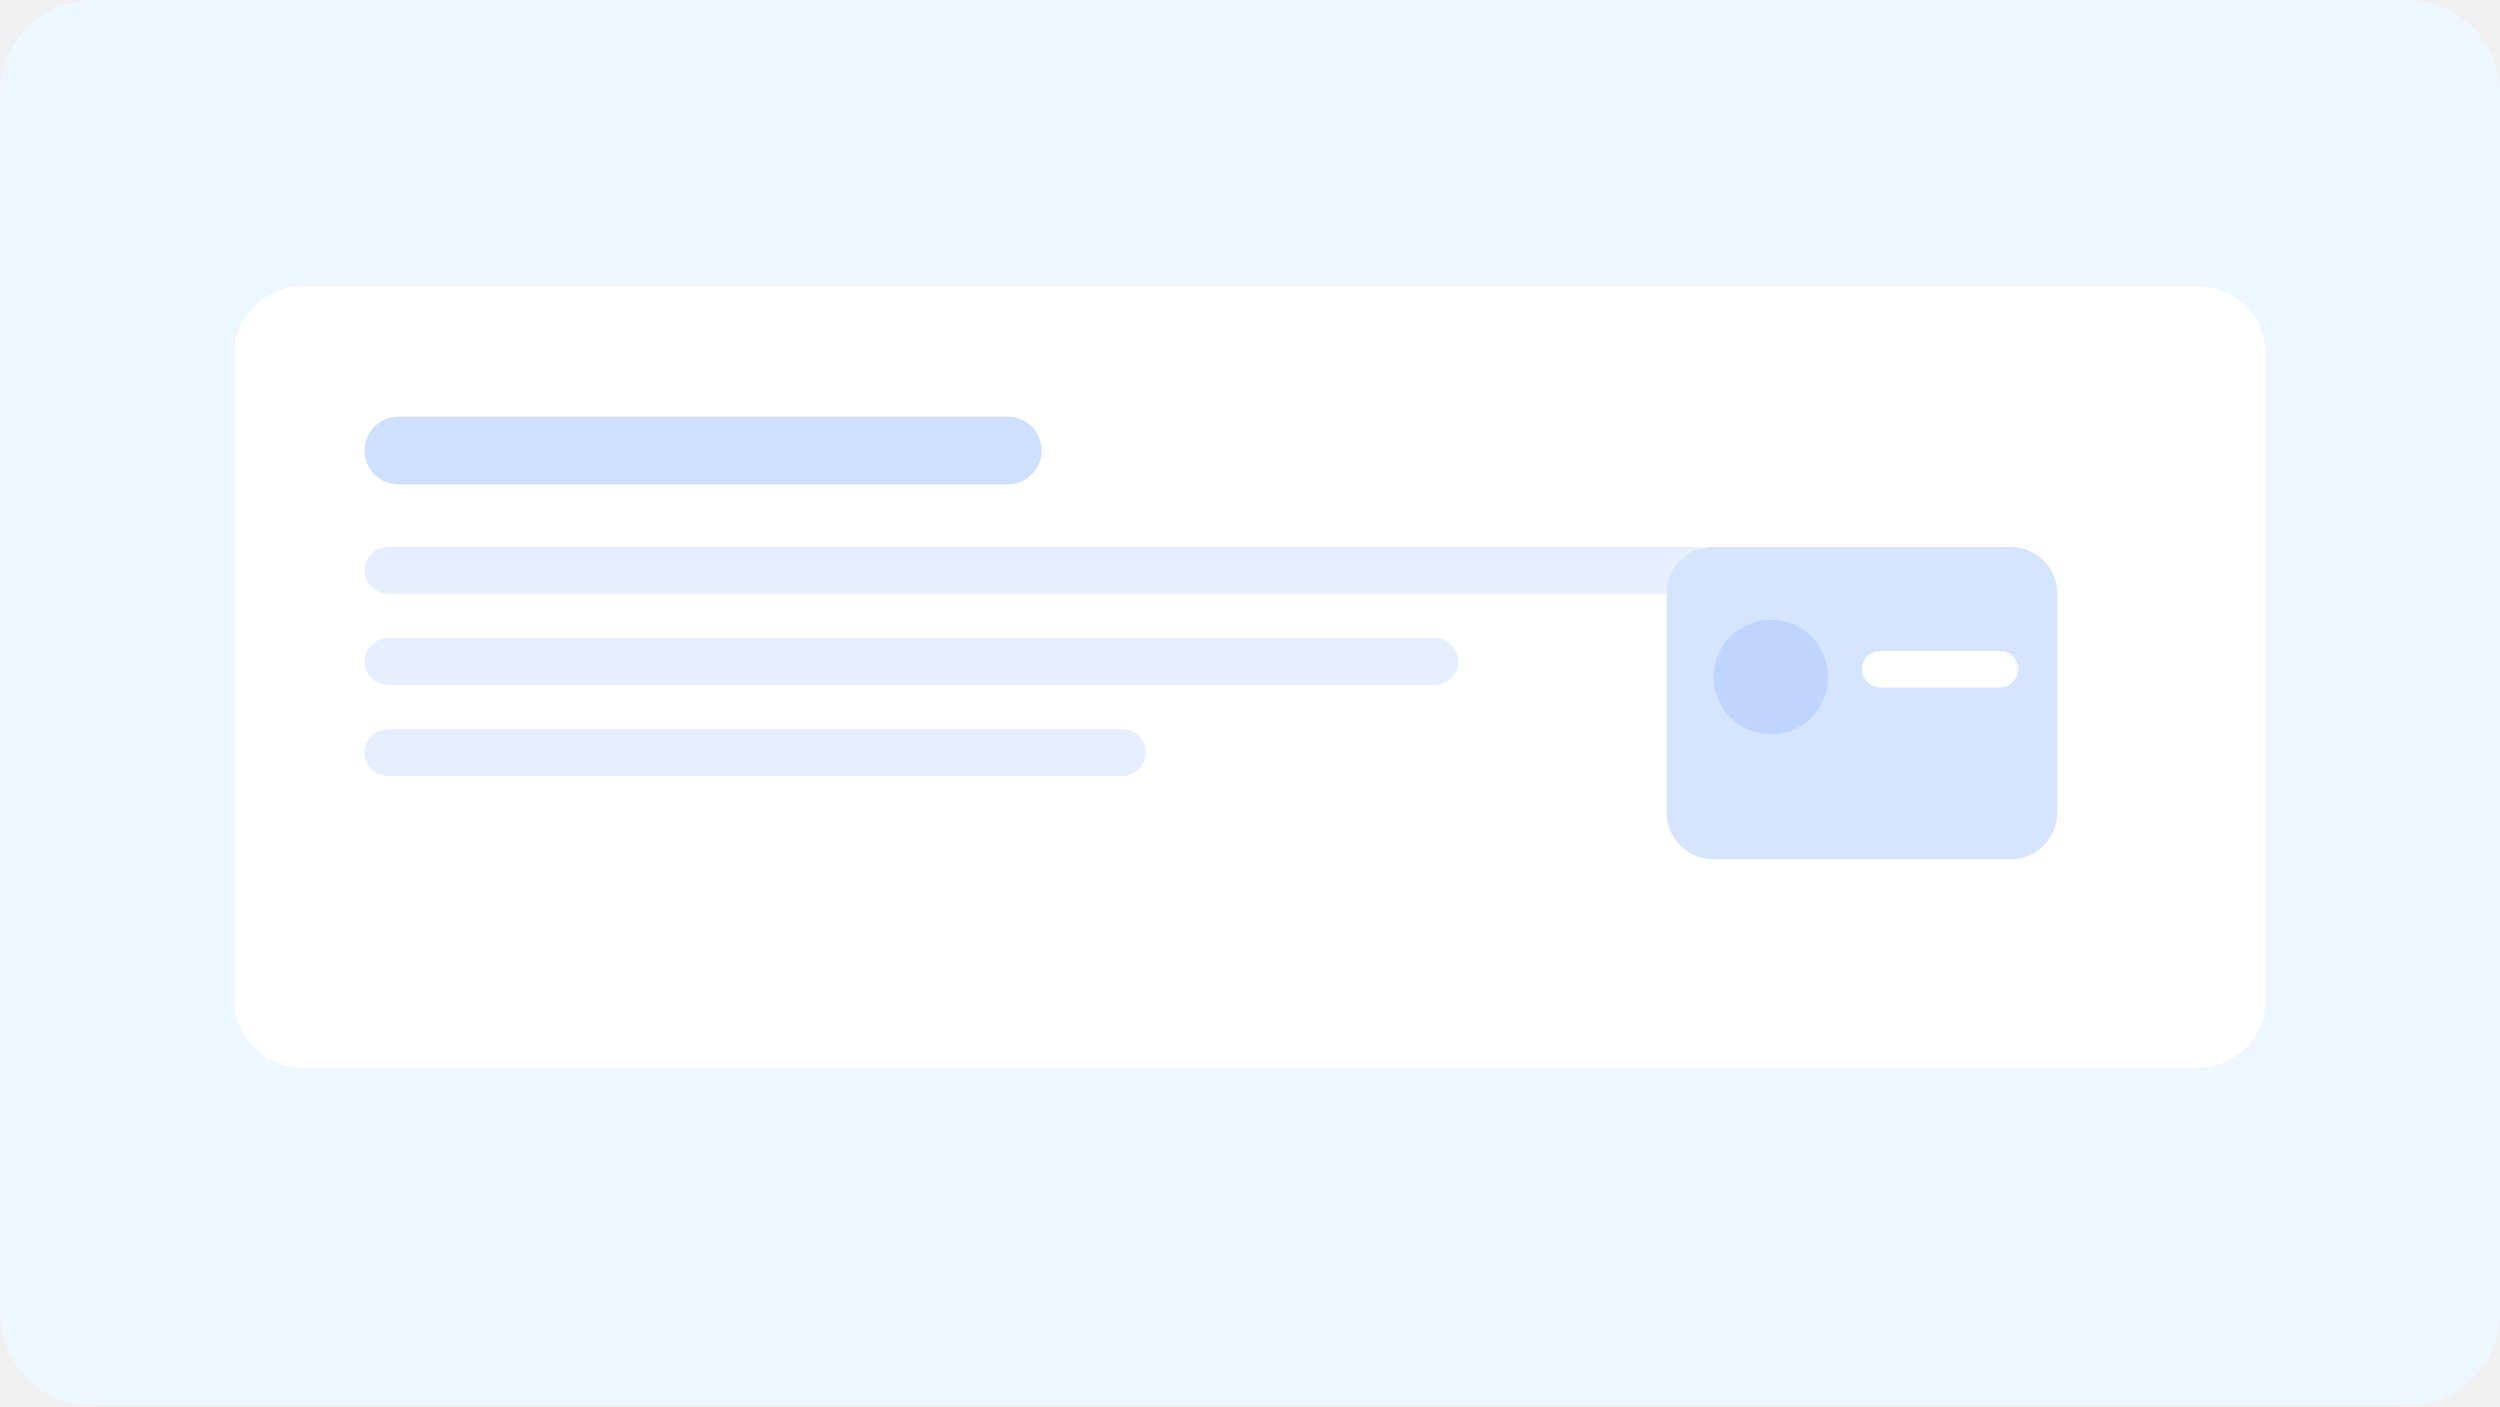
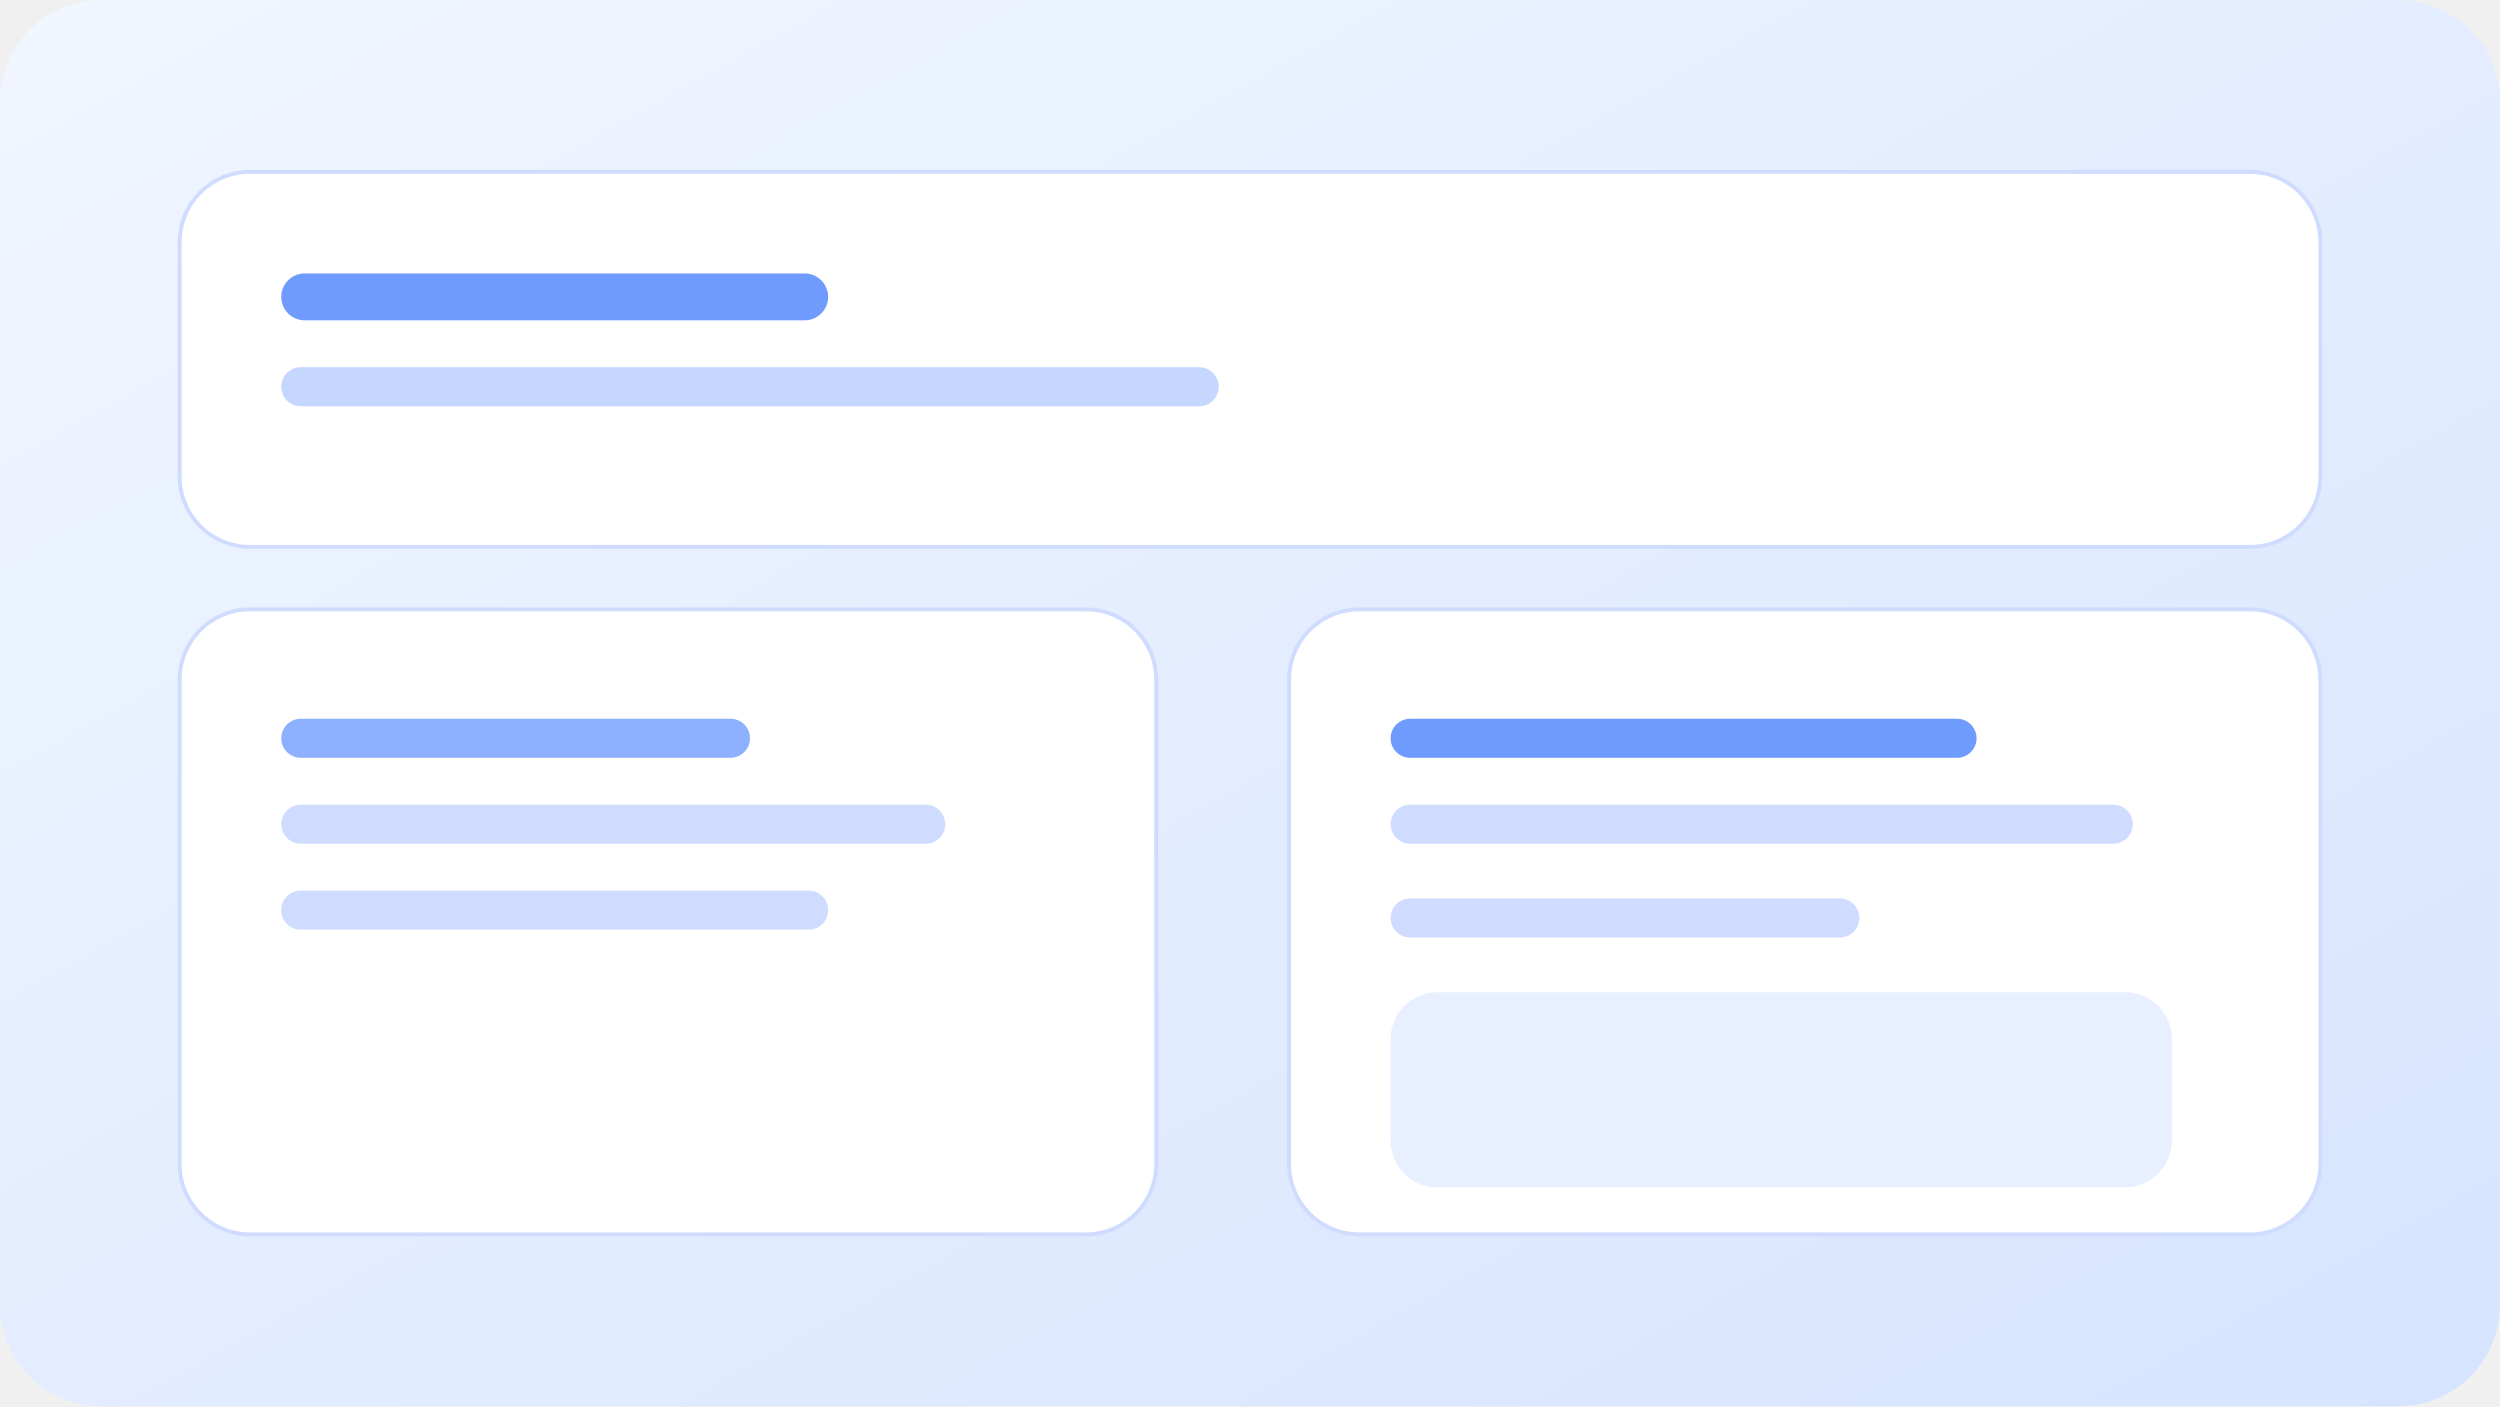
- <svg xmlns="http://www.w3.org/2000/svg" width="960" height="540" viewBox="0 0 960 540" fill="none">
-   <rect width="960" height="540" rx="36" fill="#EEF6FF" />
-   <rect x="90" y="110" width="780" height="300" rx="26" fill="#FFFFFF" />
-   <rect x="140" y="160" width="260" height="26" rx="13" fill="#CFE0FF" />
-   <rect x="140" y="210" width="520" height="18" rx="9" fill="#E6EEFF" />
-   <rect x="140" y="245" width="420" height="18" rx="9" fill="#E6EEFF" />
-   <rect x="140" y="280" width="300" height="18" rx="9" fill="#E6EEFF" />
-   <rect x="640" y="210" width="150" height="120" rx="18" fill="#D6E5FF" />
-   <circle cx="680" cy="260" r="22" fill="#BFD4FF" />
-   <rect x="715" y="250" width="60" height="14" rx="7" fill="#FFFFFF" />
+ <svg xmlns="http://www.w3.org/2000/svg" width="640" height="360" viewBox="0 0 640 360">
+   <defs>
+     <linearGradient id="bg" x1="0" y1="0" x2="1" y2="1">
+       <stop offset="0%" stop-color="#f1f6ff" />
+       <stop offset="100%" stop-color="#d6e4ff" />
+     </linearGradient>
+   </defs>
+   <rect width="640" height="360" rx="26" fill="url(#bg)" />
+   <rect x="46" y="44" width="548" height="96" rx="18" fill="#ffffff" stroke="#cfdcff" />
+   <rect x="72" y="70" width="140" height="12" rx="6" fill="#6f9bff" />
+   <rect x="72" y="94" width="240" height="10" rx="5" fill="#c5d7ff" />
+   <rect x="46" y="156" width="250" height="160" rx="18" fill="#ffffff" stroke="#cfdcff" />
+   <rect x="72" y="184" width="120" height="10" rx="5" fill="#8db0ff" />
+   <rect x="72" y="206" width="170" height="10" rx="5" fill="#d0dcff" />
+   <rect x="72" y="228" width="140" height="10" rx="5" fill="#d0dcff" />
+   <rect x="330" y="156" width="264" height="160" rx="18" fill="#ffffff" stroke="#cfdcff" />
+   <rect x="356" y="184" width="150" height="10" rx="5" fill="#6f9bff" />
+   <rect x="356" y="206" width="190" height="10" rx="5" fill="#d0dcff" />
+   <rect x="356" y="230" width="120" height="10" rx="5" fill="#d0dcff" />
+   <rect x="356" y="254" width="200" height="50" rx="12" fill="#e8f0ff" />
</svg>
